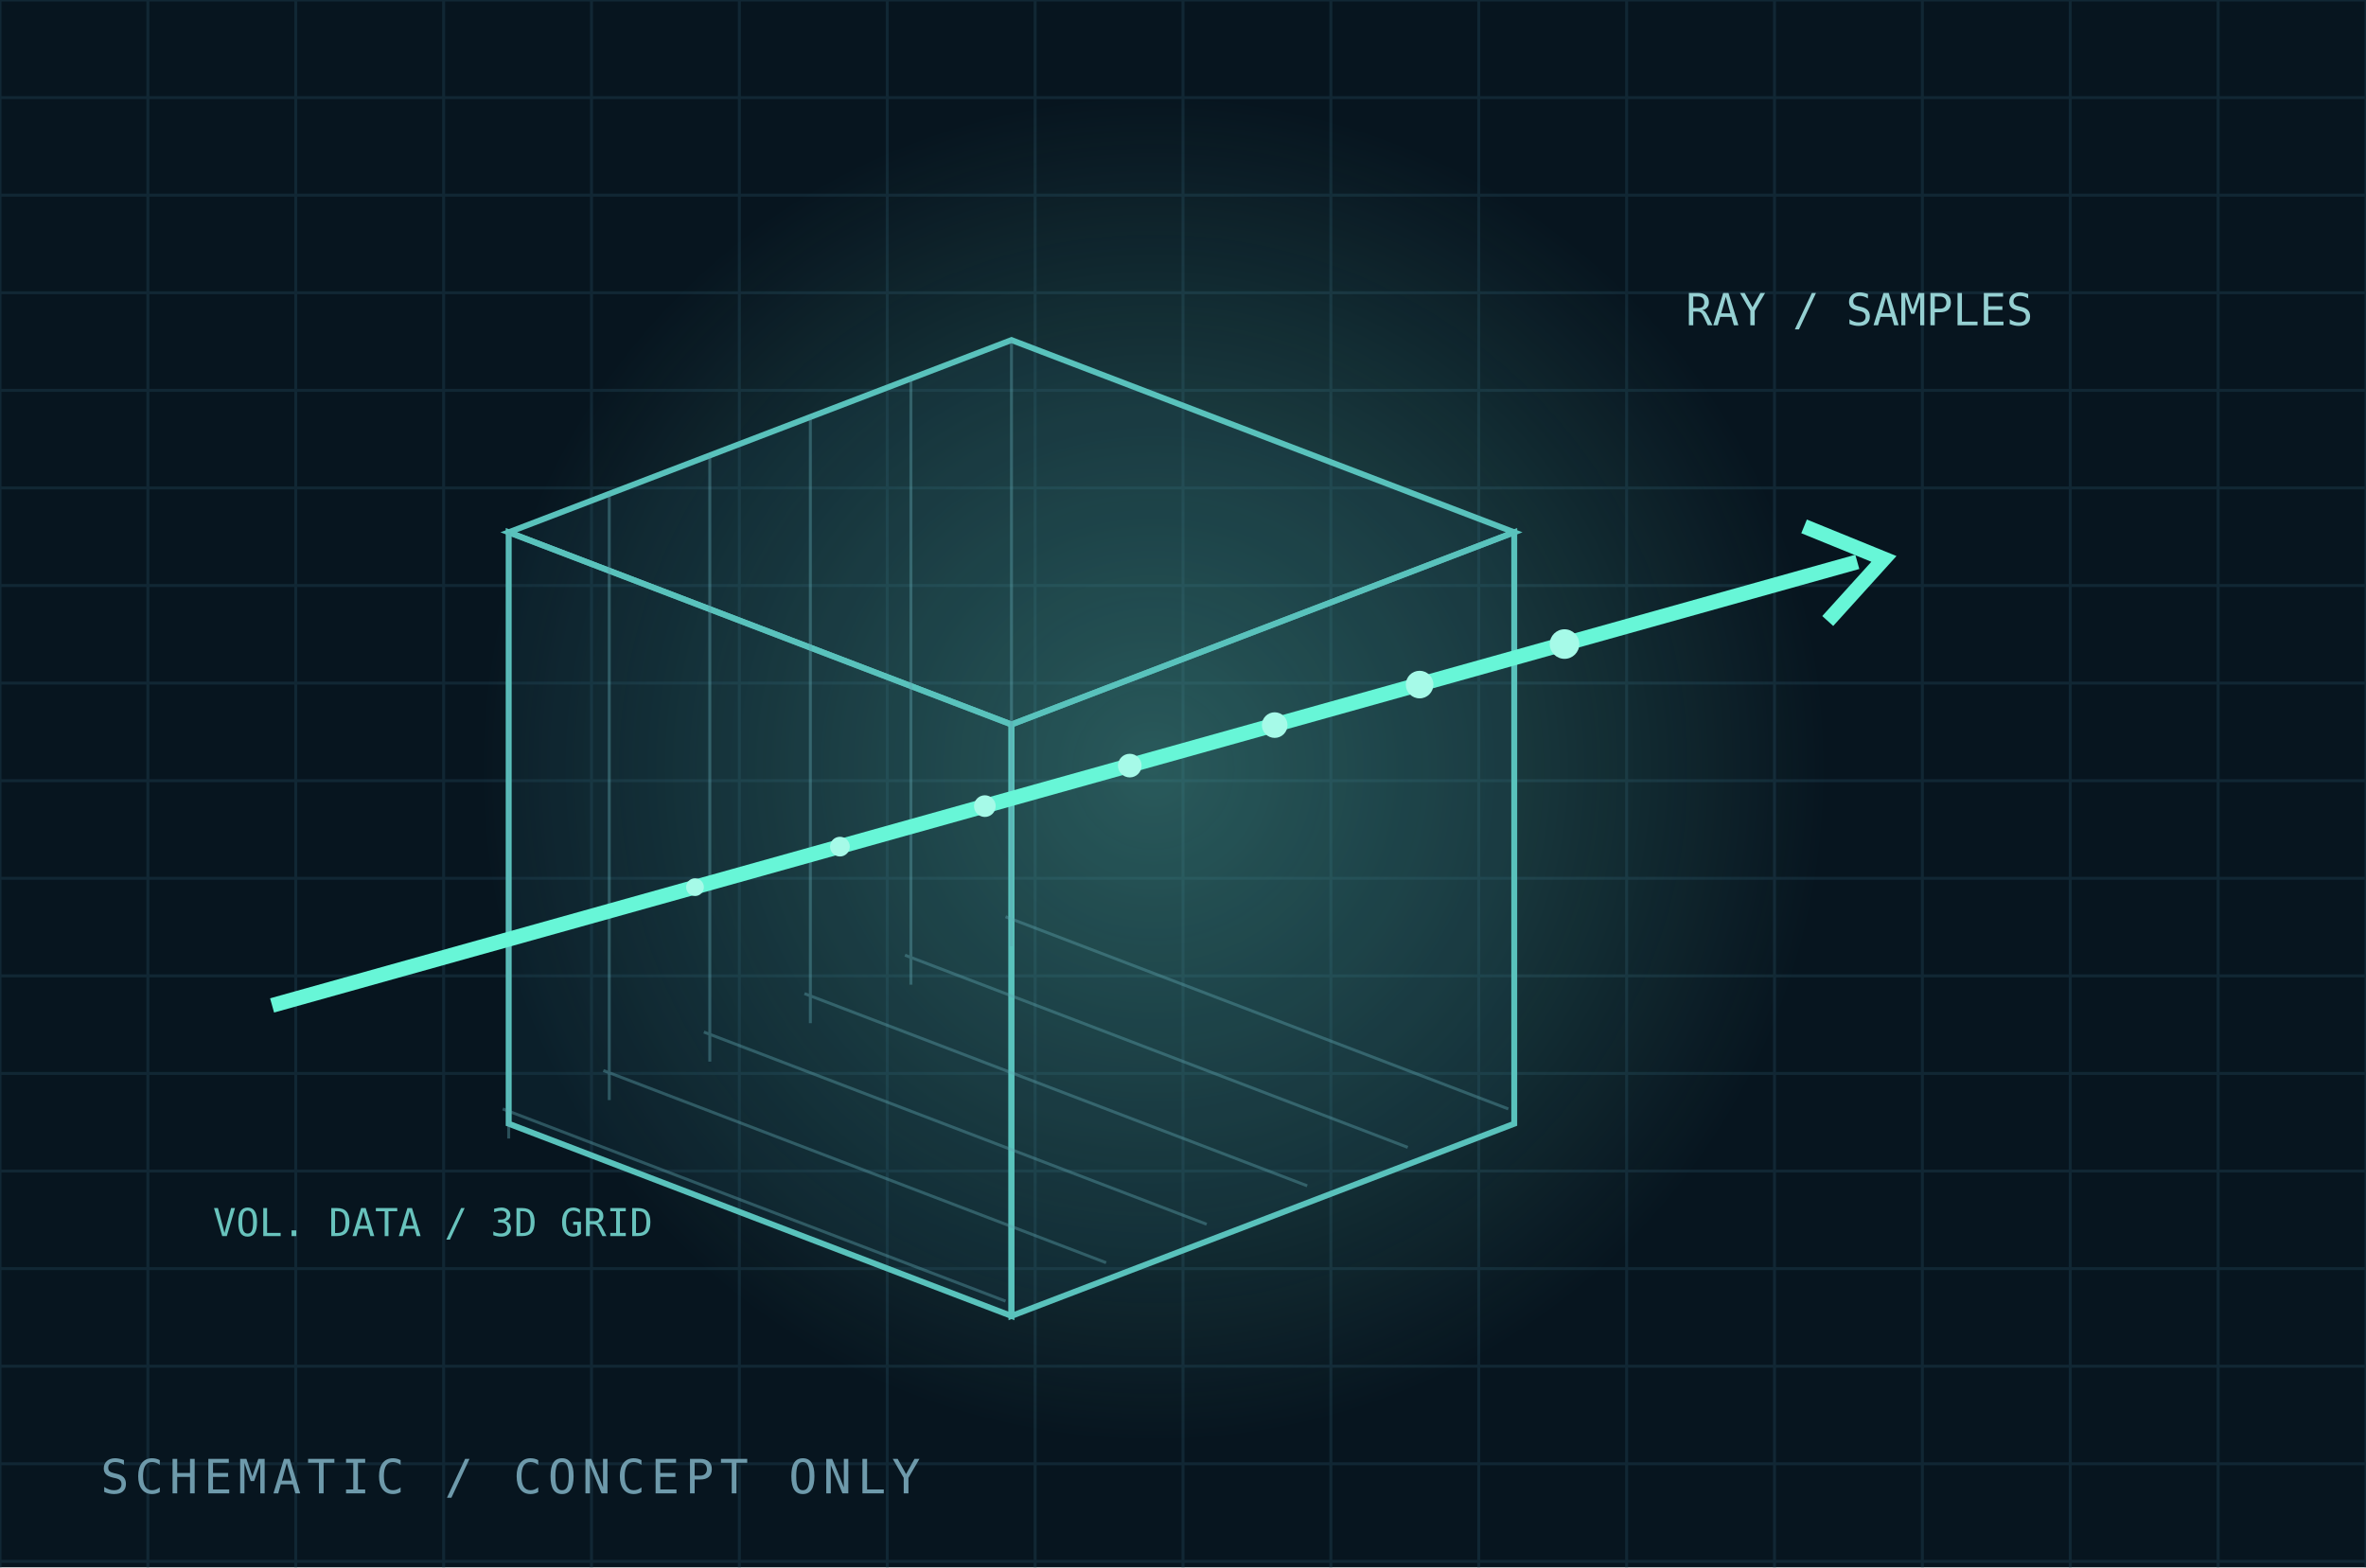
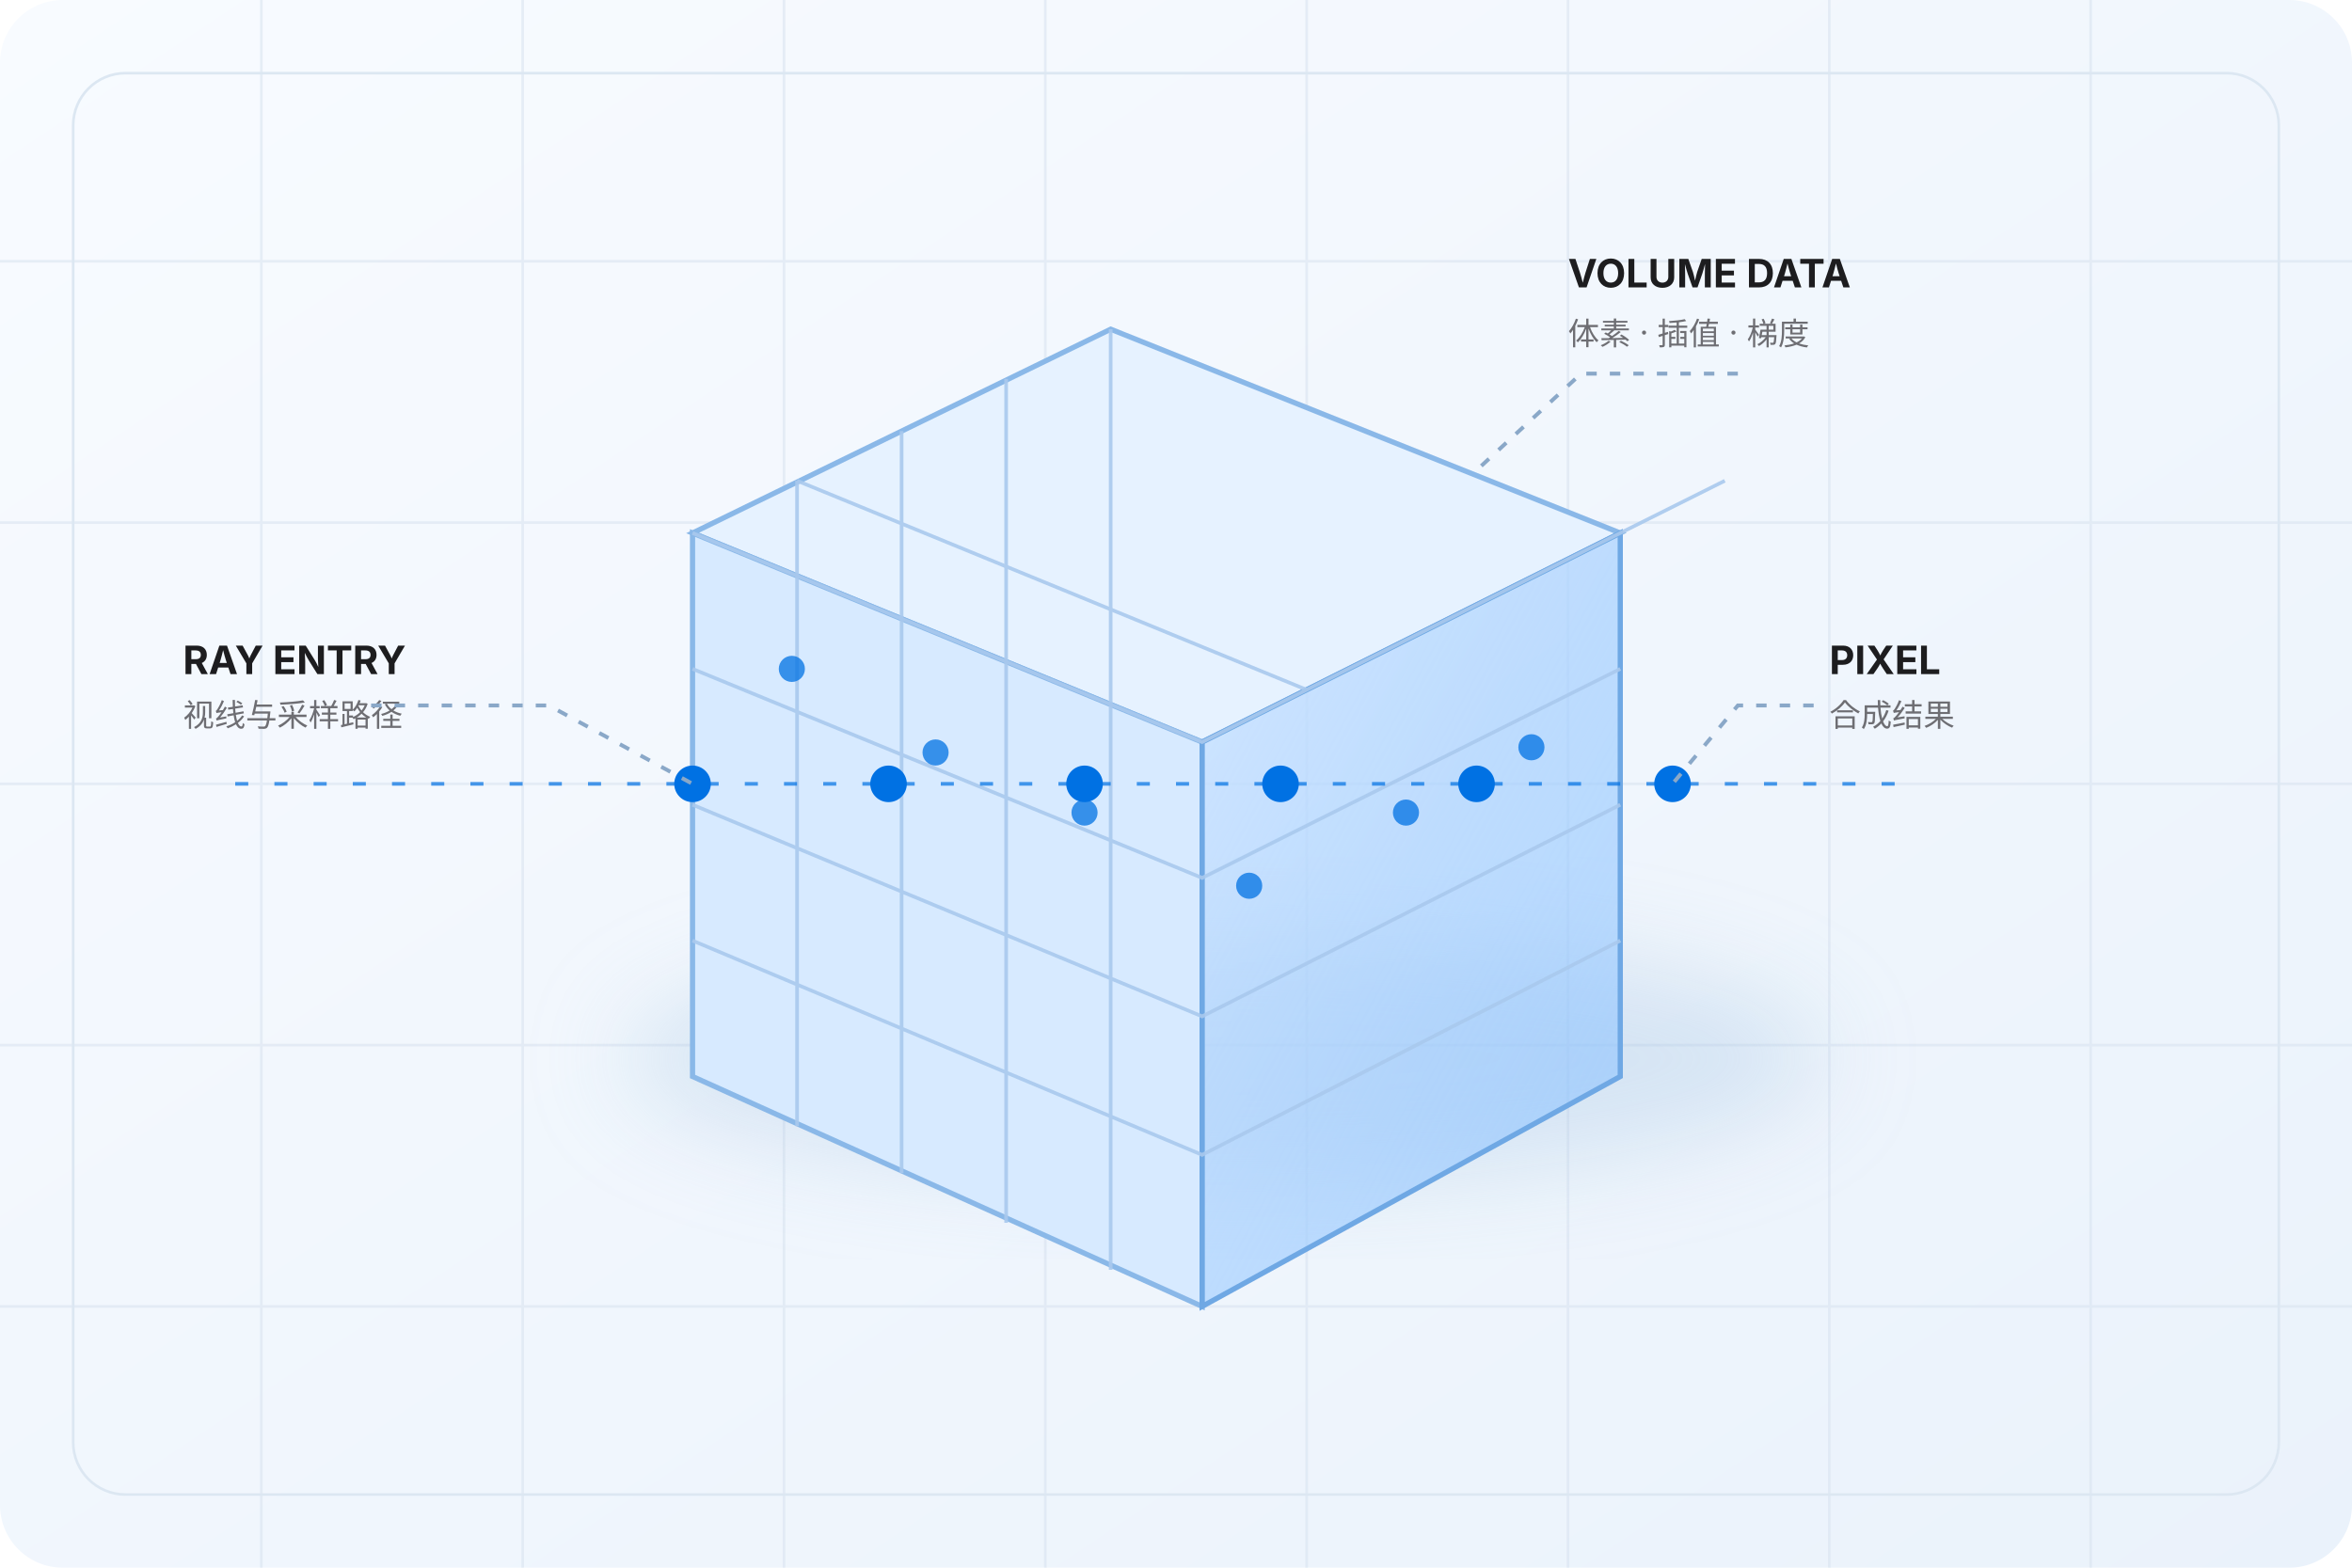
- <svg xmlns="http://www.w3.org/2000/svg" viewBox="0 0 800 530" role="img">
+ <svg xmlns="http://www.w3.org/2000/svg" viewBox="0 0 900 600" role="img" aria-labelledby="title desc">
  <defs>
-     <linearGradient id="shade" x1="0" x2="1">
-       <stop stop-color="#102c3b" />
-       <stop offset="1" stop-color="#07141f" />
+     <linearGradient id="bg" x1="0" y1="0" x2="1" y2="1">
+       <stop stop-color="#f8fbff" />
+       <stop offset="1" stop-color="#eaf2fb" />
    </linearGradient>
-     <radialGradient id="glow">
-       <stop stop-color="#72ebd2" stop-opacity=".35" />
-       <stop offset="1" stop-color="#73e9d5" stop-opacity="0" />
-     </radialGradient>
+     <linearGradient id="cube" x1="0" y1="0" x2="1" y2="1">
+       <stop stop-color="#cfe5ff" stop-opacity=".88" />
+       <stop offset="1" stop-color="#7bbaff" stop-opacity=".48" />
+     </linearGradient>
+     <linearGradient id="ray" x1="0" x2="1">
+       <stop stop-color="#0071e3" stop-opacity=".12" />
+       <stop offset=".5" stop-color="#0071e3" stop-opacity=".9" />
+       <stop offset="1" stop-color="#66b5ff" stop-opacity=".2" />
+     </linearGradient>
+     <filter id="shadow" x="-30%" y="-30%" width="160%" height="160%">
+       <feGaussianBlur stdDeviation="18" />
+     </filter>
  </defs>
-   <rect width="800" height="530" fill="#07151f" />
-   <g stroke="#173342" stroke-width="1" opacity=".6">
-     <path d="M0 0V530M0 0H800" />
-     <path d="M50 0V530M0 33H800" />
-     <path d="M100 0V530M0 66H800" />
-     <path d="M150 0V530M0 99H800" />
-     <path d="M200 0V530M0 132H800" />
-     <path d="M250 0V530M0 165H800" />
-     <path d="M300 0V530M0 198H800" />
-     <path d="M350 0V530M0 231H800" />
-     <path d="M400 0V530M0 264H800" />
-     <path d="M450 0V530M0 297H800" />
-     <path d="M500 0V530M0 330H800" />
-     <path d="M550 0V530M0 363H800" />
-     <path d="M600 0V530M0 396H800" />
-     <path d="M650 0V530M0 429H800" />
-     <path d="M700 0V530M0 462H800" />
-     <path d="M750 0V530M0 495H800" />
-     <path d="M800 0V530M0 528H800" />
+   <rect width="900" height="600" rx="24" fill="url(#bg)" />
+   <g opacity=".55" stroke="#d7e2ee" stroke-width="1">
+     <path d="M0 100H900M0 200H900M0 300H900M0 400H900M0 500H900M100 0V600M200 0V600M300 0V600M400 0V600M500 0V600M600 0V600M700 0V600M800 0V600" />
  </g>
-   <circle cx="390" cy="260" r="230" fill="url(#glow)" />
-   <g stroke="#59c2bc" stroke-width="2" fill="#1d4655" fill-opacity=".22">
-     <path d="M172 180l170 -65l170 65l-170 65Z" />
-     <path d="M172 180v200l170 65v-200Z" />
-     <path d="M342 245l170 -65v200l-170 65Z" />
+   <ellipse cx="468" cy="405" rx="230" ry="48" fill="#9bbde0" opacity=".3" filter="url(#shadow)" />
+   <g transform="translate(265 126)">
+     <path d="M0 78L160 0L355 78L195 158Z" fill="#e6f2ff" stroke="#8ab8e8" stroke-width="2" />
+     <path d="M0 78V286L195 374V158Z" fill="#d7eaff" stroke="#8ab8e8" stroke-width="2" />
+     <path d="M195 158V374L355 286V78Z" fill="url(#cube)" stroke="#6fa8e4" stroke-width="2" />
+     <g fill="none" stroke="#a9c9ed" stroke-width="1.4" opacity=".9">
+       <path d="M40 58L40 305M80 39L80 323M120 19L120 342M160 0V360M0 130L195 210L355 130M0 182L195 263L355 182M0 234L195 316L355 234" />
+       <path d="M0 78L195 158L355 78M40 58L235 138L395 58" />
+     </g>
+     <g fill="#0071e3" opacity=".75">
+       <circle cx="38" cy="130" r="5" />
+       <circle cx="93" cy="162" r="5" />
+       <circle cx="150" cy="185" r="5" />
+       <circle cx="213" cy="213" r="5" />
+       <circle cx="273" cy="185" r="5" />
+       <circle cx="321" cy="160" r="5" />
+     </g>
  </g>
-   <g stroke="#5ea6b0" opacity=".4">
-     <path d="M172 180v205m-2 -10l170 65" />
-     <path d="M206 167v205m-2 -10l170 65" />
-     <path d="M240 154v205m-2 -10l170 65" />
-     <path d="M274 141v205m-2 -10l170 65" />
-     <path d="M308 128v205m-2 -10l170 65" />
-     <path d="M342 115v205m-2 -10l170 65" />
+   <path d="M86 300L733 300" stroke="url(#ray)" stroke-width="5" stroke-linecap="round" />
+   <path d="M90 300L730 300" stroke="#0071e3" stroke-width="1.4" stroke-dasharray="5 10" opacity=".7" />
+   <g fill="#0071e3">
+     <circle cx="265" cy="300" r="7" />
+     <circle cx="340" cy="300" r="7" />
+     <circle cx="415" cy="300" r="7" />
+     <circle cx="490" cy="300" r="7" />
+     <circle cx="565" cy="300" r="7" />
+     <circle cx="640" cy="300" r="7" />
  </g>
-   <path d="M92 340L628 190" stroke="#67f6d7" stroke-width="5" />
-   <path d="M610 178l27 11l-19 21" fill="none" stroke="#67f6d7" stroke-width="5" />
-   <g fill="#a6fae8">
-     <circle cx="235" cy="300" r="3" />
-     <circle cx="284" cy="286.3" r="3.333" />
-     <circle cx="333" cy="272.6" r="3.667" />
-     <circle cx="382" cy="258.9" r="4" />
-     <circle cx="431" cy="245.2" r="4.333" />
-     <circle cx="480" cy="231.5" r="4.667" />
-     <circle cx="529" cy="217.8" r="5" />
+   <g font-family="-apple-system,BlinkMacSystemFont,'PingFang SC',sans-serif">
+     <g fill="#1d1d1f" font-size="15" font-weight="650">
+       <text x="70" y="258">RAY ENTRY</text>
+       <text x="700" y="258">PIXEL</text>
+       <text x="600" y="110">VOLUME DATA</text>
+     </g>
+     <g fill="#6e6e73" font-size="12">
+       <text x="70" y="278">视线与采样路径</text>
+       <text x="700" y="278">合成结果</text>
+       <text x="600" y="132">体素 · 插值 · 梯度</text>
+     </g>
+     <path d="M142 270L210 270L265 300M694 270L665 270L640 300M665 143L605 143L565 180" fill="none" stroke="#8aa8c8" stroke-width="1.5" stroke-dasharray="4 5" />
  </g>
-   <text x="570" y="110" font-family="monospace" fill="#95d0d2" font-size="15">RAY / SAMPLES</text>
-   <text x="72" y="418" font-family="monospace" fill="#68c3bd" font-size="13">VOL. DATA / 3D GRID</text>
-   <text x="34" y="505" fill="#6e9aab" font-family="monospace" font-size="16" letter-spacing="2">SCHEMATIC / CONCEPT ONLY</text>
+   <rect x="28" y="28" width="844" height="544" rx="20" fill="none" stroke="#dce7f2" />
</svg>
